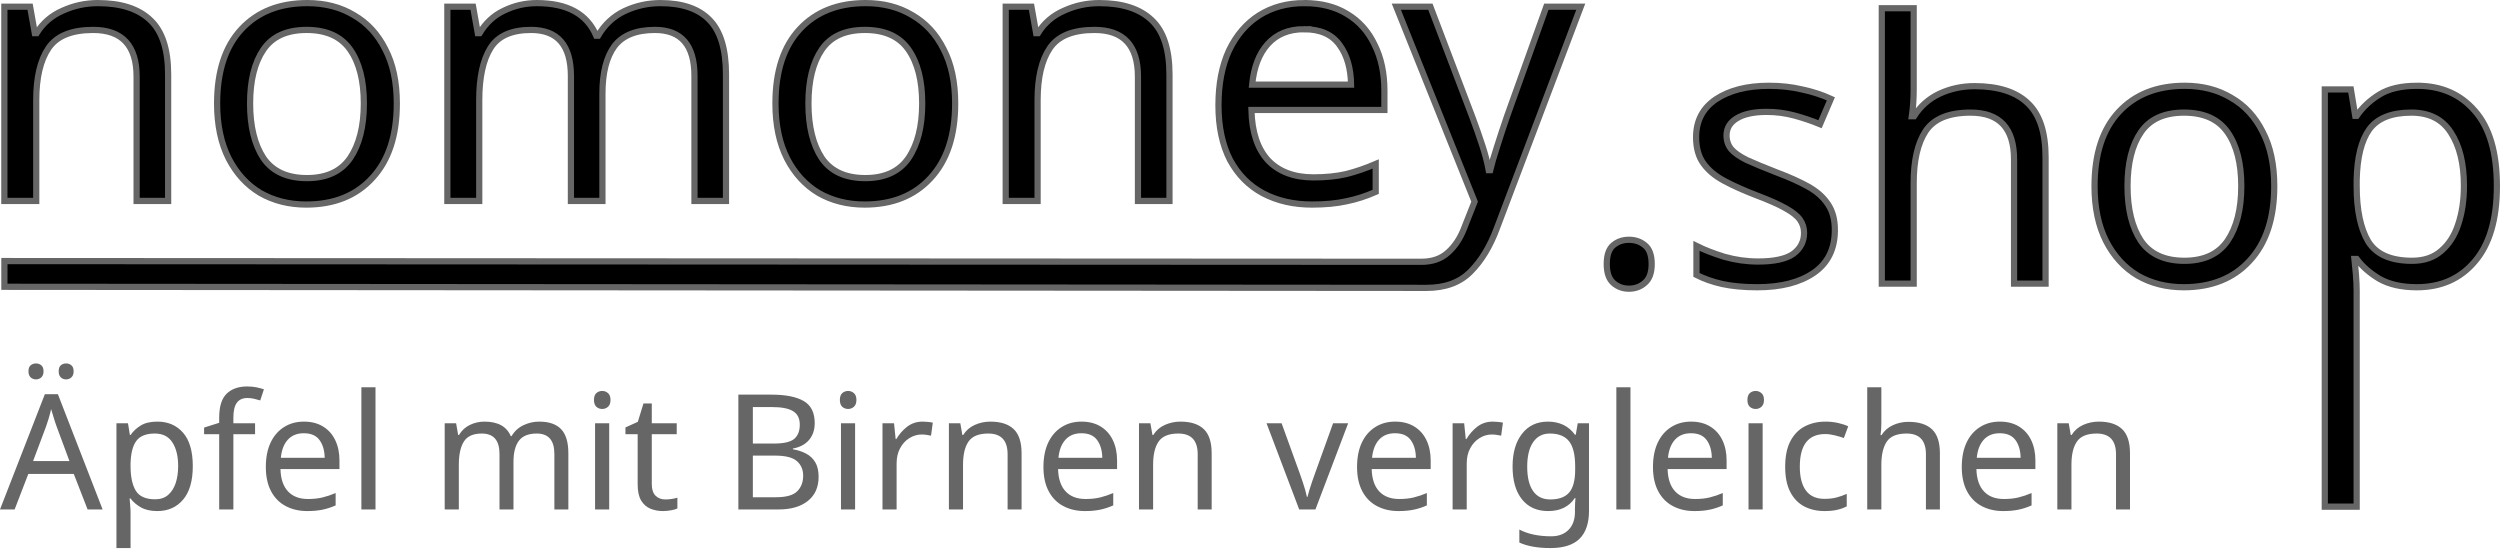
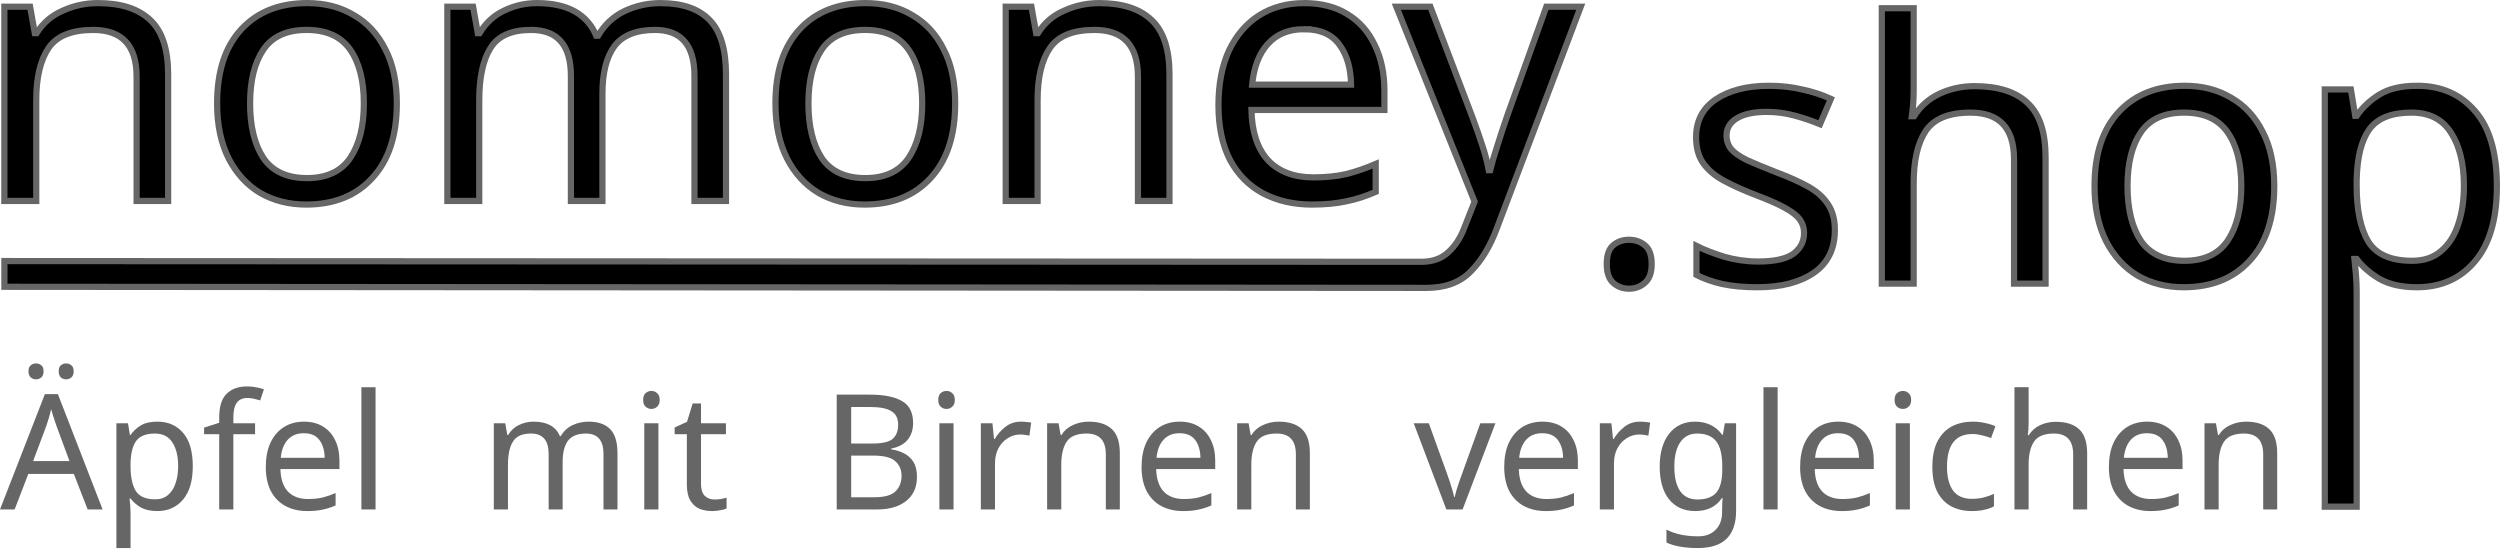
<svg xmlns="http://www.w3.org/2000/svg" xmlns:xlink="http://www.w3.org/1999/xlink" id="svg8" version="1.1" viewBox="0 0 531.048 116.418" height="440.004" width="2007.11">
  <defs id="defs2">
    <linearGradient id="linearGradient877">
      <stop style="stop-color:#ffffff;stop-opacity:1;" offset="0" id="stop873" />
      <stop style="stop-color:#ffffff;stop-opacity:0;" offset="1" id="stop875" />
    </linearGradient>
    <linearGradient id="linearGradient876">
      <stop id="stop872" offset="0" style="stop-color:#ffffff;stop-opacity:1;" />
      <stop id="stop874" offset="1" style="stop-color:#ffffff;stop-opacity:0;" />
    </linearGradient>
    <radialGradient gradientTransform="matrix(1,-7.7618855e-6,-7.2182648e-8,1,-0.050978,-0.08284467)" gradientUnits="userSpaceOnUse" r="181.499" fy="264.446" fx="265.315" cy="264.446" cx="265.315" id="radialGradient878" xlink:href="#linearGradient876" />
    <filter style="color-interpolation-filters:sRGB" id="filter875">
      <feMorphology radius="4" in="SourceGraphic" result="result0" id="feMorphology869" />
      <feGaussianBlur in="result0" stdDeviation="8" result="result91" id="feGaussianBlur871" />
      <feComposite operator="in" in="SourceGraphic" in2="result91" id="feComposite873" />
    </filter>
    <filter style="color-interpolation-filters:sRGB" id="filter883">
      <feMorphology radius="4" in="SourceGraphic" result="result0" id="feMorphology877" />
      <feGaussianBlur in="result0" stdDeviation="8" result="result91" id="feGaussianBlur879" />
      <feComposite operator="in" in="SourceGraphic" in2="result91" id="feComposite881" />
    </filter>
    <filter style="color-interpolation-filters:sRGB" id="filter1591">
      <feFlood flood-opacity="0.498" flood-color="rgb(0,0,0)" result="flood" id="feFlood1581" />
      <feComposite in="flood" in2="SourceGraphic" operator="out" result="composite1" id="feComposite1583" />
      <feGaussianBlur in="composite1" stdDeviation="9.986" result="blur" id="feGaussianBlur1585" />
      <feOffset dx="0" dy="0" result="offset" id="feOffset1587" />
      <feComposite in="offset" in2="SourceGraphic" operator="atop" result="composite2" id="feComposite1589" />
    </filter>
    <filter style="color-interpolation-filters:sRGB" id="filter1603">
      <feFlood flood-opacity="0.498" flood-color="rgb(0,0,0)" result="flood" id="feFlood1593" />
      <feComposite in="flood" in2="SourceGraphic" operator="out" result="composite1" id="feComposite1595" />
      <feGaussianBlur in="composite1" stdDeviation="10" result="blur" id="feGaussianBlur1597" />
      <feOffset dx="0" dy="0" result="offset" id="feOffset1599" />
      <feComposite in="offset" in2="SourceGraphic" operator="atop" result="composite2" id="feComposite1601" />
    </filter>
    <filter style="color-interpolation-filters:sRGB" id="filter1309">
      <feFlood flood-opacity="0.498" flood-color="rgb(0,0,0)" result="flood" id="feFlood1299" />
      <feComposite in="flood" in2="SourceGraphic" operator="out" result="composite1" id="feComposite1301" />
      <feGaussianBlur in="composite1" stdDeviation="10" result="blur" id="feGaussianBlur1303" />
      <feOffset dx="0" dy="0" result="offset" id="feOffset1305" />
      <feComposite in="offset" in2="SourceGraphic" operator="atop" result="composite2" id="feComposite1307" />
    </filter>
    <filter style="color-interpolation-filters:sRGB" id="filter1321">
      <feFlood flood-opacity="0.498" flood-color="rgb(0,0,0)" result="flood" id="feFlood1311" />
      <feComposite in="flood" in2="SourceGraphic" operator="out" result="composite1" id="feComposite1313" />
      <feGaussianBlur in="composite1" stdDeviation="10" result="blur" id="feGaussianBlur1315" />
      <feOffset dx="0" dy="0" result="offset" id="feOffset1317" />
      <feComposite in="offset" in2="SourceGraphic" operator="atop" result="composite2" id="feComposite1319" />
    </filter>
  </defs>
  <g id="layer10" style="display:inline" transform="translate(0.9283579,-573.8695)">
    <g aria-label="nomoney.shop" style="font-style:normal;font-weight:normal;font-size:77.21px;line-height:1.25;font-family:sans-serif;letter-spacing:0px;word-spacing:0px;display:inline;fill:#000000;fill-opacity:1;stroke:#666666;stroke-width:1.323;stroke-miterlimit:4;stroke-dasharray:none" id="text2541-8" transform="matrix(0.9968204,0,0,0.9968204,-0.6614581,1.824705)">
      <path d="m 20.582,574.531 q 7.412,0 11.195,3.629 3.783,3.552 3.783,11.582 v 26.946 h -6.717 v -26.483 q 0,-9.96 -9.265,-9.96 -6.872,0 -9.497,3.861 -2.625,3.861 -2.625,11.118 v 21.464 H 0.661 V 575.303 H 6.143 l 1.004,5.636 h 0.386 q 2.007,-3.243 5.559,-4.787 3.552,-1.621 7.489,-1.621 z" style="font-style:normal;font-variant:normal;font-weight:normal;font-stretch:normal;font-family:'Noto Sans';-inkscape-font-specification:'Noto Sans';fill:#000000;stroke:#666666;stroke-width:1.323;stroke-miterlimit:4;stroke-dasharray:none" id="path917" />
      <path d="m 84.294,595.918 q 0,10.269 -5.25,15.905 -5.173,5.636 -14.052,5.636 -5.482,0 -9.806,-2.471 -4.247,-2.548 -6.717,-7.335 -2.471,-4.864 -2.471,-11.736 0,-10.269 5.173,-15.828 5.173,-5.559 14.052,-5.559 5.636,0 9.883,2.548 4.324,2.471 6.717,7.258 2.471,4.71 2.471,11.582 z m -31.27,0 q 0,7.335 2.857,11.659 2.934,4.247 9.265,4.247 6.254,0 9.188,-4.247 2.934,-4.324 2.934,-11.659 0,-7.335 -2.934,-11.504 -2.934,-4.169 -9.265,-4.169 -6.331,0 -9.188,4.169 -2.857,4.169 -2.857,11.504 z" style="font-style:normal;font-variant:normal;font-weight:normal;font-stretch:normal;font-family:'Noto Sans';-inkscape-font-specification:'Noto Sans';fill:#000000;stroke:#666666;stroke-width:1.323;stroke-miterlimit:4;stroke-dasharray:none" id="path919" />
      <path d="m 140.462,574.531 q 7.026,0 10.501,3.629 3.474,3.552 3.474,11.582 v 26.946 h -6.717 v -26.637 q 0,-9.806 -8.416,-9.806 -6.022,0 -8.648,3.474 -2.548,3.474 -2.548,10.115 v 22.854 h -6.717 v -26.637 q 0,-9.806 -8.493,-9.806 -6.254,0 -8.648,3.861 -2.394,3.861 -2.394,11.118 v 21.464 h -6.794 v -41.385 h 5.482 l 1.004,5.636 h 0.386 q 1.93,-3.243 5.173,-4.787 3.32,-1.621 7.026,-1.621 9.728,0 12.662,6.949 h 0.386 q 2.085,-3.552 5.636,-5.25 3.629,-1.699 7.644,-1.699 z" style="font-style:normal;font-variant:normal;font-weight:normal;font-stretch:normal;font-family:'Noto Sans';-inkscape-font-specification:'Noto Sans';fill:#000000;stroke:#666666;stroke-width:1.323;stroke-miterlimit:4;stroke-dasharray:none" id="path921" />
      <path d="m 203.276,595.918 q 0,10.269 -5.25,15.905 -5.173,5.636 -14.052,5.636 -5.482,0 -9.806,-2.471 -4.247,-2.548 -6.717,-7.335 -2.471,-4.864 -2.471,-11.736 0,-10.269 5.173,-15.828 5.173,-5.559 14.052,-5.559 5.636,0 9.883,2.548 4.324,2.471 6.717,7.258 2.471,4.71 2.471,11.582 z m -31.27,0 q 0,7.335 2.857,11.659 2.934,4.247 9.265,4.247 6.254,0 9.188,-4.247 2.934,-4.324 2.934,-11.659 0,-7.335 -2.934,-11.504 -2.934,-4.169 -9.265,-4.169 -6.331,0 -9.188,4.169 -2.857,4.169 -2.857,11.504 z" style="font-style:normal;font-variant:normal;font-weight:normal;font-stretch:normal;font-family:'Noto Sans';-inkscape-font-specification:'Noto Sans';fill:#000000;stroke:#666666;stroke-width:1.323;stroke-miterlimit:4;stroke-dasharray:none" id="path923" />
      <path d="m 233.965,574.531 q 7.412,0 11.195,3.629 3.783,3.552 3.783,11.582 v 26.946 h -6.717 v -26.483 q 0,-9.96 -9.265,-9.96 -6.872,0 -9.497,3.861 -2.625,3.861 -2.625,11.118 v 21.464 h -6.794 v -41.385 h 5.482 l 1.004,5.636 h 0.386 q 2.007,-3.243 5.559,-4.787 3.552,-1.621 7.489,-1.621 z" style="font-style:normal;font-variant:normal;font-weight:normal;font-stretch:normal;font-family:'Noto Sans';-inkscape-font-specification:'Noto Sans';fill:#000000;stroke:#666666;stroke-width:1.323;stroke-miterlimit:4;stroke-dasharray:none" id="path925" />
      <path d="m 277.68,574.531 q 5.327,0 9.111,2.316 3.861,2.316 5.868,6.563 2.085,4.169 2.085,9.806 v 4.092 h -28.336 q 0.154,7.026 3.552,10.732 3.474,3.629 9.651,3.629 3.938,0 6.949,-0.695 3.088,-0.772 6.331,-2.162 v 5.945 q -3.166,1.39 -6.254,2.007 -3.088,0.695 -7.335,0.695 -5.868,0 -10.423,-2.394 -4.478,-2.394 -7.026,-7.103 -2.471,-4.787 -2.471,-11.659 0,-6.794 2.239,-11.659 2.316,-4.864 6.408,-7.489 4.169,-2.625 9.651,-2.625 z m -0.077,5.559 q -4.864,0 -7.721,3.166 -2.78,3.088 -3.32,8.648 h 21.078 q -0.077,-5.25 -2.471,-8.493 -2.394,-3.32 -7.567,-3.32 z" style="font-style:normal;font-variant:normal;font-weight:normal;font-stretch:normal;font-family:'Noto Sans';-inkscape-font-specification:'Noto Sans';fill:#000000;stroke:#666666;stroke-width:1.323;stroke-miterlimit:4;stroke-dasharray:none" id="path927" />
      <path d="m 297.286,575.303 h 7.258 l 8.956,23.549 c 0.772,2.059 1.467,4.041 2.085,5.945 0.618,1.853 1.081,3.629 1.39,5.327 h 0.309 c 0.309,-1.287 0.798,-2.96 1.467,-5.019 0.669,-2.11 1.364,-4.221 2.085,-6.331 l 8.416,-23.472 h 7.335 l -17.836,47.098 c -1.441,3.912 -3.32,7.026 -5.636,9.342 -2.265,2.316 -5.405,3.474 -9.42,3.474 -1.235,0 -303.026,-0.232 -303.026,-0.232 v -5.482 c 0,0 301.07,0.154 301.945,0.154 2.368,0 4.272,-0.669 5.714,-2.007 1.493,-1.338 2.651,-3.114 3.474,-5.327 l 2.162,-5.482 z" style="font-style:normal;font-variant:normal;font-weight:normal;font-stretch:normal;font-family:'Noto Sans';-inkscape-font-specification:'Noto Sans';fill:#000000;stroke:#666666;stroke-width:1.323;stroke-miterlimit:4;stroke-dasharray:none" id="path929" />
      <path d="m 342.127,630.138 q 0,-2.857 1.39,-4.015 1.39,-1.158 3.32,-1.158 2.007,0 3.397,1.158 1.467,1.158 1.467,4.015 0,2.78 -1.467,4.015 -1.39,1.235 -3.397,1.235 -1.93,0 -3.32,-1.235 -1.39,-1.235 -1.39,-4.015 z" style="font-style:normal;font-variant:normal;font-weight:normal;font-stretch:normal;font-family:'Noto Sans';-inkscape-font-specification:'Noto Sans';fill:#000000;stroke:#666666;stroke-width:1.323;stroke-miterlimit:4;stroke-dasharray:none" id="path931" />
      <path d="m 390.736,622.881 q 0,6.022 -4.478,9.111 -4.478,3.088 -12.045,3.088 -4.324,0 -7.489,-0.695 -3.088,-0.695 -5.482,-1.93 v -6.177 q 2.471,1.235 5.945,2.316 3.552,1.004 7.181,1.004 5.173,0 7.489,-1.621 2.316,-1.699 2.316,-4.478 0,-1.544 -0.849,-2.78 -0.849,-1.235 -3.088,-2.471 -2.162,-1.235 -6.254,-2.78 -4.015,-1.544 -6.872,-3.088 -2.857,-1.544 -4.401,-3.706 -1.544,-2.162 -1.544,-5.559 0,-5.25 4.247,-8.107 4.324,-2.857 11.273,-2.857 3.783,0 7.026,0.772 3.32,0.695 6.177,2.007 l -2.316,5.405 q -2.625,-1.081 -5.482,-1.853 -2.857,-0.772 -5.868,-0.772 -4.169,0 -6.408,1.39 -2.162,1.313 -2.162,3.629 0,1.699 1.004,2.934 1.004,1.158 3.32,2.316 2.394,1.081 6.331,2.625 3.938,1.467 6.717,3.011 2.78,1.544 4.247,3.783 1.467,2.162 1.467,5.482 z" style="font-style:normal;font-variant:normal;font-weight:normal;font-stretch:normal;font-family:'Noto Sans';-inkscape-font-specification:'Noto Sans';fill:#000000;stroke:#666666;stroke-width:1.323;stroke-miterlimit:4;stroke-dasharray:none" id="path933" />
      <path d="m 407.531,575.628 v 17.218 q 0,3.088 -0.386,5.791 h 0.463 q 2.007,-3.166 5.405,-4.787 3.474,-1.621 7.489,-1.621 7.567,0 11.35,3.629 3.783,3.552 3.783,11.504 v 26.946 h -6.717 v -26.483 q 0,-9.96 -9.265,-9.96 -6.949,0 -9.574,3.938 -2.548,3.861 -2.548,11.118 v 21.387 h -6.794 v -58.68 z" style="font-style:normal;font-variant:normal;font-weight:normal;font-stretch:normal;font-family:'Noto Sans';-inkscape-font-specification:'Noto Sans';fill:#000000;stroke:#666666;stroke-width:1.323;stroke-miterlimit:4;stroke-dasharray:none" id="path935" />
      <path d="m 484.369,613.538 q 0,10.269 -5.25,15.905 -5.173,5.636 -14.052,5.636 -5.482,0 -9.806,-2.471 -4.247,-2.548 -6.717,-7.335 -2.471,-4.864 -2.471,-11.736 0,-10.269 5.173,-15.828 5.173,-5.559 14.052,-5.559 5.636,0 9.883,2.548 4.324,2.471 6.717,7.258 2.471,4.71 2.471,11.582 z m -31.27,0 q 0,7.335 2.857,11.659 2.934,4.247 9.265,4.247 6.254,0 9.188,-4.247 2.934,-4.324 2.934,-11.659 0,-7.335 -2.934,-11.504 -2.934,-4.169 -9.265,-4.169 -6.331,0 -9.188,4.169 -2.857,4.169 -2.857,11.504 z" style="font-style:normal;font-variant:normal;font-weight:normal;font-stretch:normal;font-family:'Noto Sans';-inkscape-font-specification:'Noto Sans';fill:#000000;stroke:#666666;stroke-width:1.323;stroke-miterlimit:4;stroke-dasharray:none" id="path937" />
      <path d="m 514.826,592.151 c 5.096,0 9.188,1.776 12.276,5.327 3.14,3.552 4.71,8.905 4.71,16.06 0,7.052 -1.57,12.405 -4.71,16.06 -3.088,3.655 -7.206,5.482 -12.354,5.482 -3.191,0 -5.842,-0.592 -7.953,-1.776 -2.059,-1.235 -3.68,-2.651 -4.864,-4.247 h -0.463 c 0.103,0.875 0.206,1.982 0.309,3.32 0.103,1.338 0.154,2.496 0.154,3.474 v 45.988 h -6.794 v -88.917 h 5.559 l 0.927,5.636 h 0.309 c 1.235,-1.802 2.857,-3.32 4.864,-4.555 2.007,-1.235 4.684,-1.853 8.03,-1.853 z m -1.235,5.714 c -4.221,0 -7.206,1.184 -8.956,3.552 -1.699,2.368 -2.599,5.971 -2.702,10.809 v 1.313 c 0,5.096 0.824,9.034 2.471,11.813 1.699,2.728 4.813,4.092 9.342,4.092 2.522,0 4.581,-0.695 6.177,-2.085 1.647,-1.39 2.857,-3.269 3.629,-5.636 0.824,-2.419 1.235,-5.173 1.235,-8.261 0,-4.736 -0.927,-8.519 -2.78,-11.35 -1.802,-2.831 -4.607,-4.247 -8.416,-4.247 z" style="font-style:normal;font-variant:normal;font-weight:normal;font-stretch:normal;font-family:'Noto Sans';-inkscape-font-specification:'Noto Sans';fill:#000000;stroke:#666666;stroke-width:1.323;stroke-miterlimit:4;stroke-dasharray:none" id="path939" />
    </g>
  </g>
  <g transform="translate(0.9283579,-573.8695)" style="display:none" id="g915">
    <text id="text913" y="616.688" x="-5.901" style="font-style:normal;font-weight:normal;font-size:77.21px;line-height:1.25;font-family:sans-serif;letter-spacing:0px;word-spacing:0px;display:inline;fill:#000000;fill-opacity:1;stroke:#666666;stroke-width:1.323;stroke-miterlimit:4;stroke-dasharray:none" xml:space="preserve">
      <tspan dy="0 0 0 0 0 0 0 17.62 -4.5776366e-07" style="font-style:normal;font-variant:normal;font-weight:normal;font-stretch:normal;font-family:'Noto Sans';-inkscape-font-specification:'Noto Sans';fill:#000000;stroke:#666666;stroke-width:1.323;stroke-miterlimit:4;stroke-dasharray:none" y="616.688" x="-5.901" id="tspan911">nomoney.shop</tspan>
    </text>
  </g>
  <g id="layer11" style="display:inline" transform="translate(0.9283579,-573.8695)">
-     <text xml:space="preserve" style="font-style:normal;font-weight:normal;font-size:34.163px;line-height:1.25;font-family:sans-serif;letter-spacing:0px;word-spacing:0px;fill:#666666;fill-opacity:1;stroke:none;stroke-width:0.854" x="-0.928" y="682.088" id="text996">
-       <tspan id="tspan994" x="-0.928" y="682.088" style="font-style:normal;font-variant:normal;font-weight:normal;font-stretch:normal;font-family:'Noto Sans';-inkscape-font-specification:'Noto Sans';word-spacing:10.443px;fill:#666666;stroke:none;stroke-width:0.854" dx="0">Äpfel mit Birnen vergleichen</tspan>
-     </text>
+     <g aria-label="Äpfel mit Birnen vergleichen" style="font-style:normal;font-weight:normal;font-size:34.163px;line-height:1.25;font-family:sans-serif;letter-spacing:0px;word-spacing:0px;fill:#666666;fill-opacity:1;stroke:none;stroke-width:0.854" id="text996">
+       <path d="m 17.691,682.088 -2.938,-7.55 H 5.084 l -2.904,7.55 h -3.109 l 9.532,-24.495 h 2.767 l 9.497,24.495 z m -3.86,-10.283 -2.733,-7.379 q -0.102,-0.273 -0.342,-0.991 -0.239,-0.717 -0.478,-1.469 -0.205,-0.786 -0.342,-1.196 -0.239,1.059 -0.547,2.084 -0.307,0.991 -0.512,1.571 L 6.109,671.805 Z M 5.119,652.742 q 0,-0.888 0.478,-1.264 0.478,-0.41 1.127,-0.41 0.649,0 1.127,0.41 0.478,0.376 0.478,1.264 0,0.854 -0.478,1.298 -0.478,0.41 -1.127,0.41 -0.649,0 -1.127,-0.41 -0.478,-0.444 -0.478,-1.298 z m 6.423,0 q 0,-0.888 0.444,-1.264 0.478,-0.41 1.127,-0.41 0.649,0 1.127,0.41 0.478,0.376 0.478,1.264 0,0.854 -0.478,1.298 -0.478,0.41 -1.127,0.41 -0.649,0 -1.127,-0.41 -0.444,-0.444 -0.444,-1.298 z" style="font-style:normal;font-variant:normal;font-weight:normal;font-stretch:normal;font-family:'Noto Sans';-inkscape-font-specification:'Noto Sans';word-spacing:10.443px;fill:#666666;stroke:none;stroke-width:0.854" id="path889" />
+       <path d="m 32.506,663.435 q 3.382,0 5.432,2.357 2.084,2.357 2.084,7.106 0,4.68 -2.084,7.106 -2.05,2.426 -5.466,2.426 -2.118,0 -3.519,-0.786 -1.367,-0.82 -2.152,-1.879 h -0.205 q 0.068,0.581 0.137,1.469 0.068,0.888 0.068,1.537 v 7.516 h -3.006 v -26.511 h 2.46 l 0.41,2.494 h 0.137 q 0.82,-1.196 2.152,-2.016 1.332,-0.82 3.553,-0.82 z m -0.547,2.528 q -2.801,0 -3.963,1.571 -1.127,1.572 -1.196,4.783 v 0.581 q 0,3.382 1.093,5.227 1.127,1.811 4.134,1.811 1.674,0 2.733,-0.922 1.093,-0.922 1.606,-2.494 0.547,-1.606 0.547,-3.655 0,-3.143 -1.23,-5.022 -1.196,-1.879 -3.724,-1.879 z" style="font-style:normal;font-variant:normal;font-weight:normal;font-stretch:normal;font-family:'Noto Sans';-inkscape-font-specification:'Noto Sans';word-spacing:10.443px;fill:#666666;stroke:none;stroke-width:0.854" id="path891" />
+       <path d="M 53.251,666.1 H 48.639 v 15.988 h -3.006 v -15.988 h -3.211 v -1.401 l 3.211,-1.025 v -1.059 q 0,-3.553 1.572,-5.09 1.572,-1.572 4.373,-1.572 1.093,0 1.981,0.205 0.922,0.171 1.572,0.41 l -0.786,2.357 q -0.547,-0.171 -1.264,-0.342 -0.717,-0.171 -1.469,-0.171 -1.503,0 -2.255,1.025 -0.717,0.991 -0.717,3.143 v 1.196 h 4.612 z" style="font-style:normal;font-variant:normal;font-weight:normal;font-stretch:normal;font-family:'Noto Sans';-inkscape-font-specification:'Noto Sans';word-spacing:10.443px;fill:#666666;stroke:none;stroke-width:0.854" id="path893" />
+       <path d="m 63.628,663.435 q 2.357,0 4.031,1.025 1.708,1.025 2.596,2.904 0.922,1.845 0.922,4.339 v 1.811 H 58.64 q 0.068,3.109 1.572,4.749 1.537,1.606 4.27,1.606 1.742,0 3.075,-0.307 1.367,-0.342 2.801,-0.957 v 2.631 q -1.401,0.615 -2.767,0.888 -1.367,0.307 -3.245,0.307 -2.596,0 -4.612,-1.059 -1.981,-1.059 -3.109,-3.143 -1.093,-2.118 -1.093,-5.159 0,-3.006 0.991,-5.159 1.025,-2.152 2.836,-3.314 1.845,-1.162 4.27,-1.162 z m -0.034,2.46 q -2.152,0 -3.416,1.401 -1.23,1.367 -1.469,3.826 h 9.327 q -0.034,-2.323 -1.093,-3.758 -1.059,-1.469 -3.348,-1.469 z" style="font-style:normal;font-variant:normal;font-weight:normal;font-stretch:normal;font-family:'Noto Sans';-inkscape-font-specification:'Noto Sans';word-spacing:10.443px;fill:#666666;stroke:none;stroke-width:0.854" id="path895" />
+       <path d="m 78.846,682.088 h -3.006 v -25.964 h 3.006 z" style="font-style:normal;font-variant:normal;font-weight:normal;font-stretch:normal;font-family:'Noto Sans';-inkscape-font-specification:'Noto Sans';word-spacing:10.443px;fill:#666666;stroke:none;stroke-width:0.854" id="path897" />
+       <path d="m 124.053,663.435 q 3.109,0 4.646,1.606 1.537,1.572 1.537,5.124 v 11.923 h -2.972 v -11.786 q 0,-4.339 -3.724,-4.339 -2.665,0 -3.826,1.537 -1.127,1.537 -1.127,4.475 v 10.112 h -2.972 v -11.786 q 0,-4.339 -3.758,-4.339 -2.767,0 -3.826,1.708 -1.059,1.708 -1.059,4.92 v 9.497 h -3.006 v -18.311 h 2.426 l 0.444,2.494 h 0.171 q 0.854,-1.435 2.289,-2.118 1.469,-0.717 3.109,-0.717 4.305,0 5.603,3.075 h 0.171 q 0.922,-1.572 2.494,-2.323 1.606,-0.752 3.382,-0.752 z" style="font-style:normal;font-variant:normal;font-weight:normal;font-stretch:normal;font-family:'Noto Sans';-inkscape-font-specification:'Noto Sans';word-spacing:10.443px;fill:#666666;stroke:none;stroke-width:0.854" id="path899" />
+       <path d="m 137.464,656.91 q 0.683,0 1.196,0.478 0.547,0.444 0.547,1.435 0,0.957 -0.547,1.435 -0.512,0.478 -1.196,0.478 -0.752,0 -1.264,-0.478 -0.512,-0.478 -0.512,-1.435 0,-0.991 0.512,-1.435 0.512,-0.478 1.264,-0.478 z m 1.469,6.867 v 18.311 h -3.006 v -18.311 z" style="font-style:normal;font-variant:normal;font-weight:normal;font-stretch:normal;font-family:'Noto Sans';-inkscape-font-specification:'Noto Sans';word-spacing:10.443px;fill:#666666;stroke:none;stroke-width:0.854" id="path901" />
+       <path d="m 150.849,679.97 q 0.683,0 1.401,-0.102 0.717,-0.137 1.162,-0.273 v 2.289 q -0.478,0.239 -1.367,0.376 -0.888,0.171 -1.708,0.171 -1.435,0 -2.665,-0.478 -1.196,-0.512 -1.947,-1.742 -0.752,-1.23 -0.752,-3.45 v -10.659 h -2.596 v -1.435 l 2.631,-1.196 1.196,-3.895 h 1.776 v 4.202 h 5.295 v 2.323 h -5.295 v 10.591 q 0,1.674 0.786,2.494 0.82,0.786 2.084,0.786 z" style="font-style:normal;font-variant:normal;font-weight:normal;font-stretch:normal;font-family:'Noto Sans';-inkscape-font-specification:'Noto Sans';word-spacing:10.443px;fill:#666666;stroke:none;stroke-width:0.854" id="path903" />
+       <path d="m 176.806,657.696 h 6.969 q 4.578,0 6.901,1.367 2.357,1.332 2.357,4.68 0,2.152 -1.196,3.587 -1.196,1.401 -3.45,1.811 v 0.171 q 1.537,0.239 2.767,0.888 1.264,0.649 1.981,1.845 0.717,1.196 0.717,3.109 0,3.314 -2.289,5.124 -2.255,1.811 -6.184,1.811 h -8.575 z m 3.075,10.386 h 4.51 q 3.143,0 4.305,-0.991 1.162,-1.025 1.162,-3.006 0,-2.016 -1.435,-2.87 -1.401,-0.888 -4.51,-0.888 h -4.031 z m 0,2.562 v 8.848 h 4.92 q 3.245,0 4.51,-1.264 1.264,-1.264 1.264,-3.314 0,-1.913 -1.332,-3.075 -1.298,-1.196 -4.68,-1.196 z" style="font-style:normal;font-variant:normal;font-weight:normal;font-stretch:normal;font-family:'Noto Sans';-inkscape-font-specification:'Noto Sans';word-spacing:10.443px;fill:#666666;stroke:none;stroke-width:0.854" id="path905" />
+       <path d="m 200.152,656.91 q 0.683,0 1.196,0.478 0.547,0.444 0.547,1.435 0,0.957 -0.547,1.435 -0.512,0.478 -1.196,0.478 -0.752,0 -1.264,-0.478 -0.512,-0.478 -0.512,-1.435 0,-0.991 0.512,-1.435 0.512,-0.478 1.264,-0.478 z m 1.469,6.867 v 18.311 h -3.006 v -18.311 z" style="font-style:normal;font-variant:normal;font-weight:normal;font-stretch:normal;font-family:'Noto Sans';-inkscape-font-specification:'Noto Sans';word-spacing:10.443px;fill:#666666;stroke:none;stroke-width:0.854" id="path907" />
+       <path d="m 215.964,663.435 q 0.512,0 1.093,0.068 0.615,0.034 1.059,0.137 l -0.376,2.767 q -0.444,-0.102 -0.991,-0.171 -0.512,-0.068 -0.991,-0.068 -1.401,0 -2.631,0.786 -1.23,0.752 -1.981,2.152 -0.717,1.367 -0.717,3.211 v 9.771 h -3.006 v -18.311 h 2.46 l 0.342,3.348 h 0.137 q 0.888,-1.503 2.289,-2.596 1.401,-1.093 3.314,-1.093 z" style="font-style:normal;font-variant:normal;font-weight:normal;font-stretch:normal;font-family:'Noto Sans';-inkscape-font-specification:'Noto Sans';word-spacing:10.443px;fill:#666666;stroke:none;stroke-width:0.854" id="path909" />
+       <path d="m 230.316,663.435 q 3.28,0 4.954,1.606 1.674,1.572 1.674,5.124 v 11.923 h -2.972 v -11.718 q 0,-4.407 -4.1,-4.407 -3.041,0 -4.202,1.708 -1.162,1.708 -1.162,4.92 v 9.497 h -3.006 v -18.311 h 2.426 l 0.444,2.494 h 0.171 q 0.888,-1.435 2.46,-2.118 1.572,-0.717 3.314,-0.717 z" style="font-style:normal;font-variant:normal;font-weight:normal;font-stretch:normal;font-family:'Noto Sans';-inkscape-font-specification:'Noto Sans';word-spacing:10.443px;fill:#666666;stroke:none;stroke-width:0.854" id="path911" />
+       <path d="m 249.659,663.435 q 2.357,0 4.031,1.025 1.708,1.025 2.596,2.904 0.922,1.845 0.922,4.339 v 1.811 h -12.538 q 0.068,3.109 1.572,4.749 1.537,1.606 4.27,1.606 1.742,0 3.075,-0.307 1.367,-0.342 2.801,-0.957 v 2.631 q -1.401,0.615 -2.767,0.888 -1.367,0.307 -3.245,0.307 -2.596,0 -4.612,-1.059 -1.981,-1.059 -3.109,-3.143 -1.093,-2.118 -1.093,-5.159 0,-3.006 0.991,-5.159 1.025,-2.152 2.836,-3.314 1.845,-1.162 4.27,-1.162 z m -0.034,2.46 q -2.152,0 -3.416,1.401 -1.23,1.367 -1.469,3.826 h 9.327 q -0.034,-2.323 -1.093,-3.758 -1.059,-1.469 -3.348,-1.469 z" style="font-style:normal;font-variant:normal;font-weight:normal;font-stretch:normal;font-family:'Noto Sans';-inkscape-font-specification:'Noto Sans';word-spacing:10.443px;fill:#666666;stroke:none;stroke-width:0.854" id="path913" />
+       <path d="m 270.684,663.435 q 3.28,0 4.954,1.606 1.674,1.572 1.674,5.124 v 11.923 h -2.972 v -11.718 q 0,-4.407 -4.1,-4.407 -3.041,0 -4.202,1.708 -1.162,1.708 -1.162,4.92 v 9.497 h -3.006 v -18.311 h 2.426 l 0.444,2.494 h 0.171 q 0.888,-1.435 2.46,-2.118 1.572,-0.717 3.314,-0.717 z" style="font-style:normal;font-variant:normal;font-weight:normal;font-stretch:normal;font-family:'Noto Sans';-inkscape-font-specification:'Noto Sans';word-spacing:10.443px;fill:#666666;stroke:none;stroke-width:0.854" id="path915" />
+       <path d="m 306.304,682.088 -6.935,-18.311 h 3.211 l 3.895,10.796 q 0.273,0.752 0.581,1.674 0.307,0.922 0.547,1.776 0.239,0.82 0.342,1.401 h 0.137 q 0.137,-0.581 0.376,-1.435 0.273,-0.854 0.581,-1.776 0.342,-0.922 0.581,-1.64 l 3.895,-10.796 h 3.211 l -6.969,18.311 z" style="font-style:normal;font-variant:normal;font-weight:normal;font-stretch:normal;font-family:'Noto Sans';-inkscape-font-specification:'Noto Sans';word-spacing:10.443px;fill:#666666;stroke:none;stroke-width:0.854" id="path918" />
+       <path d="m 326.693,663.435 q 2.357,0 4.031,1.025 1.708,1.025 2.596,2.904 0.922,1.845 0.922,4.339 v 1.811 h -12.538 q 0.068,3.109 1.571,4.749 1.537,1.606 4.27,1.606 1.742,0 3.075,-0.307 1.367,-0.342 2.801,-0.957 v 2.631 q -1.401,0.615 -2.767,0.888 -1.367,0.307 -3.245,0.307 -2.596,0 -4.612,-1.059 -1.981,-1.059 -3.109,-3.143 -1.093,-2.118 -1.093,-5.159 0,-3.006 0.991,-5.159 1.025,-2.152 2.836,-3.314 1.845,-1.162 4.27,-1.162 z m -0.034,2.46 q -2.152,0 -3.416,1.401 -1.23,1.367 -1.469,3.826 h 9.327 q -0.034,-2.323 -1.093,-3.758 -1.059,-1.469 -3.348,-1.469 z" style="font-style:normal;font-variant:normal;font-weight:normal;font-stretch:normal;font-family:'Noto Sans';-inkscape-font-specification:'Noto Sans';word-spacing:10.443px;fill:#666666;stroke:none;stroke-width:0.854" id="path920" />
+       <path d="m 347.446,663.435 q 0.512,0 1.093,0.068 0.615,0.034 1.059,0.137 l -0.376,2.767 q -0.444,-0.102 -0.991,-0.171 -0.512,-0.068 -0.991,-0.068 -1.401,0 -2.631,0.786 -1.23,0.752 -1.981,2.152 -0.717,1.367 -0.717,3.211 v 9.771 h -3.006 v -18.311 h 2.46 l 0.342,3.348 h 0.137 q 0.888,-1.503 2.289,-2.596 1.401,-1.093 3.314,-1.093 z" style="font-style:normal;font-variant:normal;font-weight:normal;font-stretch:normal;font-family:'Noto Sans';-inkscape-font-specification:'Noto Sans';word-spacing:10.443px;fill:#666666;stroke:none;stroke-width:0.854" id="path922" />
+       <path d="m 359.141,663.435 q 1.811,0 3.245,0.683 1.469,0.683 2.494,2.084 h 0.171 l 0.41,-2.426 h 2.391 v 18.619 q 0,3.929 -2.016,5.91 -1.981,1.981 -6.184,1.981 -4.031,0 -6.593,-1.162 v -2.767 q 2.699,1.435 6.764,1.435 2.357,0 3.69,-1.401 1.367,-1.367 1.367,-3.758 v -0.717 q 0,-0.41 0.034,-1.162 0.034,-0.786 0.068,-1.093 h -0.137 q -1.845,2.767 -5.671,2.767 -3.553,0 -5.569,-2.494 -1.981,-2.494 -1.981,-6.969 0,-4.373 1.981,-6.935 2.016,-2.596 5.534,-2.596 z m 0.41,2.528 q -2.289,0 -3.553,1.845 -1.264,1.811 -1.264,5.193 0,3.382 1.23,5.193 1.264,1.776 3.655,1.776 2.767,0 4.031,-1.469 1.264,-1.503 1.264,-4.817 v -0.717 q 0,-3.758 -1.298,-5.364 -1.298,-1.64 -4.065,-1.64 z" style="font-style:normal;font-variant:normal;font-weight:normal;font-stretch:normal;font-family:'Noto Sans';-inkscape-font-specification:'Noto Sans';word-spacing:10.443px;fill:#666666;stroke:none;stroke-width:0.854" id="path924" />
+       <path d="m 376.675,682.088 h -3.006 v -25.964 h 3.006 z" style="font-style:normal;font-variant:normal;font-weight:normal;font-stretch:normal;font-family:'Noto Sans';-inkscape-font-specification:'Noto Sans';word-spacing:10.443px;fill:#666666;stroke:none;stroke-width:0.854" id="path926" />
+       <path d="m 389.548,663.435 q 2.357,0 4.031,1.025 1.708,1.025 2.596,2.904 0.922,1.845 0.922,4.339 v 1.811 h -12.538 q 0.068,3.109 1.572,4.749 1.537,1.606 4.27,1.606 1.742,0 3.075,-0.307 1.367,-0.342 2.801,-0.957 v 2.631 q -1.401,0.615 -2.767,0.888 -1.367,0.307 -3.245,0.307 -2.596,0 -4.612,-1.059 -1.981,-1.059 -3.109,-3.143 -1.093,-2.118 -1.093,-5.159 0,-3.006 0.991,-5.159 1.025,-2.152 2.836,-3.314 1.845,-1.162 4.27,-1.162 z m -0.034,2.46 q -2.152,0 -3.416,1.401 -1.23,1.367 -1.469,3.826 h 9.327 q -0.034,-2.323 -1.093,-3.758 -1.059,-1.469 -3.348,-1.469 z" style="font-style:normal;font-variant:normal;font-weight:normal;font-stretch:normal;font-family:'Noto Sans';-inkscape-font-specification:'Noto Sans';word-spacing:10.443px;fill:#666666;stroke:none;stroke-width:0.854" id="path928" />
+       <path d="m 403.297,656.91 q 0.683,0 1.196,0.478 0.547,0.444 0.547,1.435 0,0.957 -0.547,1.435 -0.512,0.478 -1.196,0.478 -0.752,0 -1.264,-0.478 -0.512,-0.478 -0.512,-1.435 0,-0.991 0.512,-1.435 0.512,-0.478 1.264,-0.478 z m 1.469,6.867 v 18.311 h -3.006 v -18.311 z" style="font-style:normal;font-variant:normal;font-weight:normal;font-stretch:normal;font-family:'Noto Sans';-inkscape-font-specification:'Noto Sans';word-spacing:10.443px;fill:#666666;stroke:none;stroke-width:0.854" id="path930" />
+       <path d="m 417.913,682.43 q -2.426,0 -4.339,-0.991 -1.879,-0.991 -2.972,-3.075 -1.059,-2.084 -1.059,-5.329 0,-3.382 1.127,-5.5 1.127,-2.118 3.041,-3.109 1.947,-0.991 4.407,-0.991 1.401,0 2.699,0.307 1.298,0.273 2.118,0.683 l -0.922,2.494 q -0.82,-0.307 -1.913,-0.581 -1.093,-0.273 -2.05,-0.273 -5.398,0 -5.398,6.935 0,3.314 1.298,5.09 1.332,1.742 3.929,1.742 1.503,0 2.631,-0.307 1.162,-0.307 2.118,-0.752 v 2.665 q -0.922,0.478 -2.05,0.717 -1.093,0.273 -2.665,0.273 z" style="font-style:normal;font-variant:normal;font-weight:normal;font-stretch:normal;font-family:'Noto Sans';-inkscape-font-specification:'Noto Sans';word-spacing:10.443px;fill:#666666;stroke:none;stroke-width:0.854" id="path932" />
+       <path d="m 429.988,656.124 v 7.618 q 0,1.367 -0.171,2.562 h 0.205 q 0.888,-1.401 2.391,-2.118 1.537,-0.717 3.314,-0.717 3.348,0 5.022,1.606 1.674,1.572 1.674,5.09 v 11.923 h -2.972 v -11.718 q 0,-4.407 -4.1,-4.407 -3.075,0 -4.236,1.742 -1.127,1.708 -1.127,4.919 v 9.463 h -3.006 v -25.964 z" style="font-style:normal;font-variant:normal;font-weight:normal;font-stretch:normal;font-family:'Noto Sans';-inkscape-font-specification:'Noto Sans';word-spacing:10.443px;fill:#666666;stroke:none;stroke-width:0.854" id="path934" />
+       <path d="m 455.139,663.435 q 2.357,0 4.031,1.025 1.708,1.025 2.596,2.904 0.922,1.845 0.922,4.339 v 1.811 h -12.538 q 0.068,3.109 1.572,4.749 1.537,1.606 4.27,1.606 1.742,0 3.075,-0.307 1.367,-0.342 2.801,-0.957 v 2.631 q -1.401,0.615 -2.767,0.888 -1.367,0.307 -3.245,0.307 -2.596,0 -4.612,-1.059 -1.981,-1.059 -3.109,-3.143 -1.093,-2.118 -1.093,-5.159 0,-3.006 0.991,-5.159 1.025,-2.152 2.836,-3.314 1.845,-1.162 4.27,-1.162 z m -0.034,2.46 q -2.152,0 -3.416,1.401 -1.23,1.367 -1.469,3.826 h 9.327 q -0.034,-2.323 -1.093,-3.758 -1.059,-1.469 -3.348,-1.469 z" style="font-style:normal;font-variant:normal;font-weight:normal;font-stretch:normal;font-family:'Noto Sans';-inkscape-font-specification:'Noto Sans';word-spacing:10.443px;fill:#666666;stroke:none;stroke-width:0.854" id="path936" />
+       <path d="m 476.164,663.435 q 3.28,0 4.954,1.606 1.674,1.572 1.674,5.124 v 11.923 h -2.972 v -11.718 q 0,-4.407 -4.1,-4.407 -3.041,0 -4.202,1.708 -1.162,1.708 -1.162,4.92 v 9.497 h -3.006 v -18.311 h 2.426 l 0.444,2.494 h 0.171 q 0.888,-1.435 2.46,-2.118 1.572,-0.717 3.314,-0.717 z" style="font-style:normal;font-variant:normal;font-weight:normal;font-stretch:normal;font-family:'Noto Sans';-inkscape-font-specification:'Noto Sans';word-spacing:10.443px;fill:#666666;stroke:none;stroke-width:0.854" id="path938" />
+     </g>
  </g>
  <g transform="translate(0.9283579,-573.8695)" style="display:inline" id="g861" />
  <g style="display:none" transform="translate(1.074051,-341.5571)" id="layer1" />
  <g style="display:inline" transform="translate(1.074051,-573.7237)" id="layer4" />
  <g style="display:none" id="layer6" transform="translate(0.9283579,-573.8695)">
    <g style="display:inline;fill:#666666;stroke:#000000;stroke-width:2.221;stroke-miterlimit:4;stroke-dasharray:none" transform="matrix(-0.5955845,0,0,0.5955845,843.9601,370.5525)" id="g1045">
      <path id="path1030" transform="matrix(0.2645833,0,0,0.2645833,704.941,-489.6929)" d="m 2298.525,-496.488 a 78.551,78.551 0 0 0 -78.418,82.283 l 26.184,541.803 A 1617.884,1617.884 0 0 0 1010.293,-444.121 c -792.708,0 -1452.665,568.97 -1594.188,1321.094 a 78.551,78.551 0 0 0 77.242,92.82 h 321.076 a 78.551,78.551 0 0 0 76.391,-60.615 1151.489,1151.489 0 0 1 16.908,-57.402 1151.835,1151.835 0 0 1 5.914,-20.082 1151.489,1151.489 0 0 1 32.242,-88.33 1151.835,1151.835 0 0 1 7.977,-19.602 1151.489,1151.489 0 0 1 40.662,-84.178 1151.835,1151.835 0 0 1 10.236,-19.355 1151.489,1151.489 0 0 1 48.305,-78.787 1151.835,1151.835 0 0 1 12.809,-19.279 1151.489,1151.489 0 0 1 55.014,-72.363 1151.835,1151.835 0 0 1 15.729,-19.195 1151.489,1151.489 0 0 1 60.586,-65.035 1151.835,1151.835 0 0 1 19.133,-19.094 1151.489,1151.489 0 0 1 64.898,-57.012 1151.835,1151.835 0 0 1 23.002,-18.768 1151.489,1151.489 0 0 1 67.891,-48.549 1151.835,1151.835 0 0 1 27.318,-18.066 1151.489,1151.489 0 0 1 69.492,-39.863 1151.835,1151.835 0 0 1 32.098,-16.889 1151.489,1151.489 0 0 1 69.699,-31.191 1151.835,1151.835 0 0 1 37.203,-15.049 1151.489,1151.489 0 0 1 68.621,-22.801 1151.835,1151.835 0 0 1 42.518,-12.426 1151.489,1151.489 0 0 1 66.33,-14.887 1151.835,1151.835 0 0 1 47.877,-8.93 1151.489,1151.489 0 0 1 62.947,-7.641 1151.835,1151.835 0 0 1 58.977,-4.986 1151.489,1151.489 0 0 1 30.457,-1.078 1151.835,1151.835 0 0 1 25.75,-0.912 1151.835,1151.835 0 0 1 38.258,1.914 1151.489,1151.489 0 0 1 54.93,2.748 1151.835,1151.835 0 0 1 63.02,7.32 1151.489,1151.489 0 0 1 49.279,7.449 1151.835,1151.835 0 0 1 67.068,14.693 1151.489,1151.489 0 0 1 43.184,11.025 1151.835,1151.835 0 0 1 70.309,22.961 1151.489,1151.489 0 0 1 36.895,13.467 1151.835,1151.835 0 0 1 72.5,32 1151.489,1151.489 0 0 1 30.617,14.789 1151.835,1151.835 0 0 1 73.469,41.643 1151.489,1151.489 0 0 1 24.588,15.074 1151.835,1151.835 0 0 1 73.125,51.729 1151.489,1151.489 0 0 1 18.91,14.375 1151.835,1151.835 0 0 1 71.295,61.982 1151.489,1151.489 0 0 1 13.875,12.926 1151.835,1151.835 0 0 1 67.967,72.209 1151.489,1151.489 0 0 1 9.451,10.758 1151.835,1151.835 0 0 1 63.141,82.178 1151.489,1151.489 0 0 1 9.662,13.51 1151.835,1151.835 0 0 1 180.975,439.906 h 464.684 a 78.551,78.551 0 0 0 78.551,-78.551 V -417.938 a 78.551,78.551 0 0 0 -78.551,-78.551 z M -585.793,1386.57 a 78.551,78.551 0 0 0 -78.551,78.551 v 1311.34 a 78.551,78.551 0 0 0 78.551,78.551 h 309.949 a 78.551,78.551 0 0 0 78.551,-82.477 l -27.166,-540.496 A 1617.95,1617.95 0 0 0 1010.293,2802.644 c 792.774,0 1452.732,-568.968 1594.254,-1321.092 a 78.551,78.551 0 0 0 -77.242,-92.822 h -321.076 a 78.551,78.551 0 0 0 -76.391,60.615 1151.162,1151.162 0 0 1 -0.678,2.305 1151.835,1151.835 0 0 1 -30.908,105.109 1151.162,1151.162 0 0 1 -2.955,8.094 1151.835,1151.835 0 0 1 -39.387,96.92 1151.162,1151.162 0 0 1 -5.951,12.318 1151.835,1151.835 0 0 1 -46.471,87.969 1151.162,1151.162 0 0 1 -9.879,16.111 1151.835,1151.835 0 0 1 -52.123,78.523 1151.162,1151.162 0 0 1 -14.617,19.23 1151.835,1151.835 0 0 1 -56.363,68.848 1151.162,1151.162 0 0 1 -20.086,21.561 1151.835,1151.835 0 0 1 -59.18,59.107 1151.162,1151.162 0 0 1 -26.139,22.961 1151.835,1151.835 0 0 1 -60.688,49.561 1151.162,1151.162 0 0 1 -32.553,23.277 1151.835,1151.835 0 0 1 -60.99,40.379 1151.162,1151.162 0 0 1 -39.184,22.477 1151.835,1151.835 0 0 1 -60.221,31.717 1151.162,1151.162 0 0 1 -45.744,20.473 1151.835,1151.835 0 0 1 -58.557,23.715 1151.162,1151.162 0 0 1 -52.057,17.297 1151.835,1151.835 0 0 1 -56.195,16.451 1151.162,1151.162 0 0 1 -57.869,12.988 1151.835,1151.835 0 0 1 -53.254,9.955 1151.162,1151.162 0 0 1 -63.06,7.654 1151.835,1151.835 0 0 1 -55.213,4.693 1151.162,1151.162 0 0 1 -59.225,2.301 1149.525,1149.525 0 0 1 -955.701,-509.269 l 2.295,0.109 A 1151.835,1151.835 0 0 1 -121.08,1386.57 Z" style="fill:#666666;stroke:#000000;stroke-width:8.395;stroke-miterlimit:4;stroke-dasharray:none" />
    </g>
  </g>
  <g transform="translate(0.9283579,-573.8695)" style="display:inline" id="g1351" />
  <g id="g889" style="display:none" transform="translate(0.9283579,-573.8695)">
    <path style="display:inline;fill:#ffff00;stroke:#666666;stroke-width:1.742;stroke-miterlimit:4;stroke-dasharray:none" d="m 375.602,26.904 c 5.125,-1.516 29.323,-6.322 52.955,4.844 21.862,10.332 24.175,29.996 24.401,32.885 4.423,1.185 8.84,4.642 10.901,6.426 0.35,-2.246 0.614,-4.53 0.72,-6.71 0.475,-9.725 2.475,-19.502 4.787,-25.977 2.311,-6.477 4.299,-16.969 6.55,-16.076 2.25,0.888 8.849,3.156 7.359,5.311 -1.482,2.156 -6.183,2.973 -8.817,9.8 -2.635,6.825 -6.255,17.2 -6.778,29.136 -0.235,5.355 -0.907,9.744 -1.261,13.02 6.469,1.332 7.425,1.554 13.045,7.364 6.266,6.47 9.61,8.557 17.485,33.755 7.868,25.196 31.786,33.719 32.293,71.512 0.512,37.795 -27.207,60.72 -39.208,64.234 -12.003,3.518 -15.625,3.259 -18.026,3.901 -2.403,0.642 -9.312,2.256 -12.334,1.386 -3.029,-0.874 -8.753,-1.11 -12.655,0.165 -3.902,1.274 -14.173,-1.031 -26.039,-9.711 -11.871,-8.684 -25.391,-28.315 -27.935,-38.345 -2.549,-10.024 -7.395,-34.348 6.453,-57.699 13.842,-23.356 20.019,-34.714 25.551,-49.117 5.531,-14.402 15.062,-22.454 24.047,-26.538 0,0 5.364,-2.869 13.225,-1.716 0.431,-1.78 0.85,-3.741 1.217,-5.775 -4.493,-5.026 -8.839,-6.613 -11.178,-7.097 -8.135,11.855 -24.205,16.294 -50.276,9.122 -26.722,-7.347 -37.29,-28.79 -38.494,-32.503 -1.205,-3.718 -6.024,-9.655 -8.088,-12.526 4.352,0.929 14.971,-1.553 20.101,-3.074" id="path885" />
    <path style="display:inline;fill:#ff0000;stroke:#666666;stroke-width:1.516;stroke-miterlimit:4;stroke-dasharray:none" d="m 15.486,294.227 c 11.025,-10.05 25.551,-22.525 52.733,-15.218 0,0 7.875,2.653 13.635,3.072 0.43,-6.639 -1.807,-12.779 -2.609,-15.274 -2.638,-7.86 -9.561,-10.659 -10.229,-11.367 -0.697,-0.733 1.871,-2.918 3.897,-3.577 2.024,-0.663 1.894,1.435 2.865,2.606 4.349,3.417 7.24,12.623 7.967,16.919 0.592,3.493 0.436,7.814 0.474,10.749 3.089,-0.014 10.787,-0.172 17.03,-1.394 7.997,-1.568 29.473,-0.671 39.873,12.201 10.404,12.868 18.899,24.639 17.478,49.257 -1.419,24.611 -18.128,44.792 -21.923,49.938 -3.793,5.14 -13.454,15.227 -25.807,21.469 -12.352,6.237 -28.427,1.746 -32.003,1.372 -3.571,-0.379 -12.456,-0.48 -16.06,0.263 -3.603,0.741 -23.382,0.762 -33.971,-10.57 C 18.25,393.335 6.092,381.677 1.474,356.514 -3.15,331.349 4.465,304.279 15.486,294.227" id="path887" />
  </g>
</svg>
